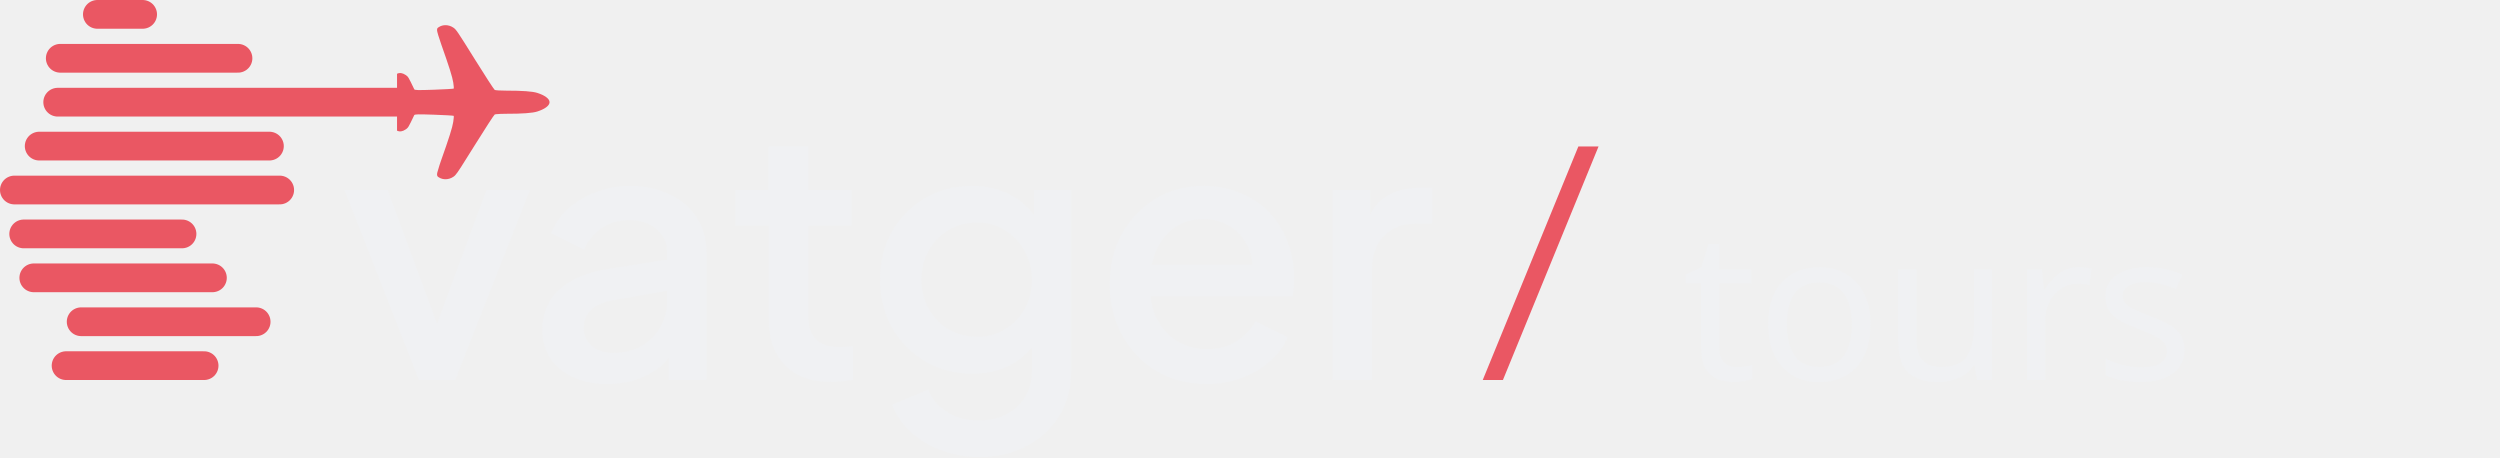
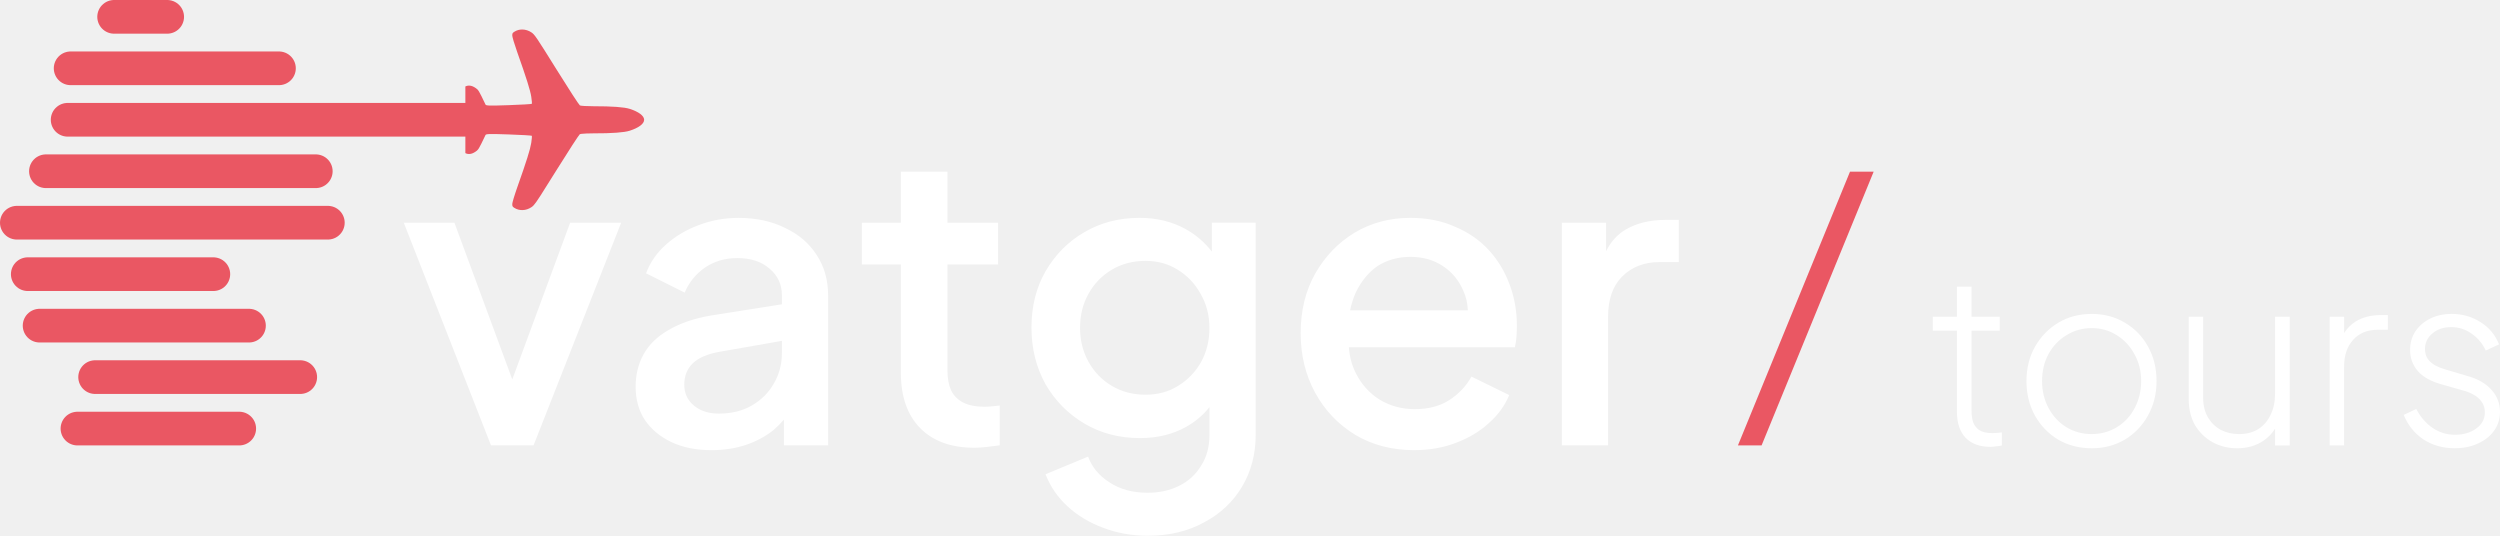
- <svg xmlns="http://www.w3.org/2000/svg" width="200.069mm" height="36.58mm" viewBox="0 0 200.069 36.58" version="1.1" id="svg1" xml:space="preserve">
+ <svg xmlns="http://www.w3.org/2000/svg" width="170.692mm" height="36.58mm" viewBox="0 0 170.692 36.58" version="1.1" id="svg1" xml:space="preserve">
  <defs id="defs1">
-     <style>
-        @font-face {
-          font-family: Vatger;
-          src: url("../fonts/Vatger-Regular.woff2") format("woff2");
-          font-weight: 400;
-        }
-        #text662 { display: none; }
-      </style>
+     <linearGradient id="swatch41">
+       <stop style="stop-color:#ffbf00;stop-opacity:1;" offset="0" id="stop41" />
+     </linearGradient>
+     <linearGradient id="swatch23">
+       <stop style="stop-color:#ffbf00;stop-opacity:1;" offset="0" id="stop23" />
+     </linearGradient>
+     <linearGradient id="swatch22">
+       <stop style="stop-color:#ea5763;stop-opacity:1;" offset="0" id="stop22" />
+     </linearGradient>
+     <linearGradient id="swatch20">
+       <stop style="stop-color:#f4f4f5;stop-opacity:1;" offset="0" id="stop20" />
+     </linearGradient>
+     <linearGradient id="swatch19">
+       <stop style="stop-color:#f4f4f5;stop-opacity:1;" offset="0" id="stop19" />
+     </linearGradient>
+     <linearGradient id="swatch18">
+       <stop style="stop-color:#f4f4f5;stop-opacity:1;" offset="0" id="stop18" />
+     </linearGradient>
+     <linearGradient id="swatch17">
+       <stop style="stop-color:#f4f4f5;stop-opacity:1;" offset="0" id="stop17" />
+     </linearGradient>
+     <linearGradient id="swatch16">
+       <stop style="stop-color:#f4f4f5;stop-opacity:1;" offset="0" id="stop16" />
+     </linearGradient>
+     <linearGradient id="swatch15">
+       <stop style="stop-color:#f4f4f5;stop-opacity:1;" offset="0" id="stop15" />
+     </linearGradient>
+     <linearGradient id="swatch14">
+       <stop style="stop-color:#f4f4f5;stop-opacity:1;" offset="0" id="stop14" />
+     </linearGradient>
+     <linearGradient id="swatch13">
+       <stop style="stop-color:#ea5763;stop-opacity:1;" offset="0" id="stop13" />
+     </linearGradient>
+     <linearGradient id="swatch12">
+       <stop style="stop-color:#f4f4f5;stop-opacity:1;" offset="0" id="stop12" />
+     </linearGradient>
+     <linearGradient id="swatch11">
+       <stop style="stop-color:#f4f4f5;stop-opacity:1;" offset="0" id="stop11" />
+     </linearGradient>
+     <linearGradient id="swatch10">
+       <stop style="stop-color:#f4f4f5;stop-opacity:1;" offset="0" id="stop10" />
+     </linearGradient>
+     <linearGradient id="swatch9">
+       <stop style="stop-color:#f4f4f5;stop-opacity:1;" offset="0" id="stop9" />
+     </linearGradient>
+     <linearGradient id="swatch8">
+       <stop style="stop-color:#f4f4f5;stop-opacity:1;" offset="0" id="stop8" />
+     </linearGradient>
+     <linearGradient id="swatch7">
+       <stop style="stop-color:#f4f4f5;stop-opacity:1;" offset="0" id="stop7" />
+     </linearGradient>
+     <linearGradient id="swatch6">
+       <stop style="stop-color:#f4f4f5;stop-opacity:1;" offset="0" id="stop6" />
+     </linearGradient>
+     <linearGradient id="swatch5">
+       <stop style="stop-color:#f4f4f5;stop-opacity:1;" offset="0" id="stop5" />
+     </linearGradient>
+     <linearGradient id="swatch4">
+       <stop style="stop-color:#f4f4f5;stop-opacity:1;" offset="0" id="stop4" />
+     </linearGradient>
+     <linearGradient id="swatch3">
+       <stop style="stop-color:#ea5763;stop-opacity:1;" offset="0" id="stop3" />
+     </linearGradient>
+     <linearGradient id="swatch2">
+       <stop style="stop-color:#f4f4f5;stop-opacity:1;" offset="0" id="stop2" />
+     </linearGradient>
+     <linearGradient id="swatch1">
+       <stop style="stop-color:#f4f4f5;stop-opacity:1;" offset="0" id="stop1" />
+     </linearGradient>
  </defs>
-   <g id="layer1" style="display:inline" transform="translate(-441.5266,-269.5036)">
-     <g id="g617" transform="translate(831.2106,155.2287)" style="display:inline">
-       <path style="display:inline;fill:none;fill-opacity:1;stroke:#ea5763;stroke-width:2.3;stroke-linecap:round;stroke-dasharray:none;stroke-opacity:1" d="m -383.189,140.023 h 14.004" id="path651" />
-       <path style="display:inline;fill:none;fill-opacity:1;stroke:#ea5763;stroke-width:2.3;stroke-linecap:round;stroke-dasharray:none;stroke-opacity:1" d="m -386.98,136.509 h 14.295" id="path652" />
-       <path style="display:inline;fill:none;fill-opacity:1;stroke:#ea5763;stroke-width:2.3;stroke-linecap:round;stroke-dasharray:none;stroke-opacity:1" d="m -387.788,132.995 h 12.67" id="path653" />
-       <path style="display:inline;fill:none;fill-opacity:1;stroke:#ea5763;stroke-width:2.3;stroke-linecap:round;stroke-dasharray:none;stroke-opacity:1" d="m -388.534,129.481 h 21.234" id="path654" />
-       <path style="display:inline;fill:none;fill-opacity:1;stroke:#ea5763;stroke-width:2.3;stroke-linecap:round;stroke-dasharray:none;stroke-opacity:1" d="m -386.548,125.967 h 18.425" id="path655" />
-       <path style="display:inline;fill:none;fill-opacity:1;stroke:#ea5763;stroke-width:2.3;stroke-linecap:round;stroke-dasharray:none;stroke-opacity:1" d="m -385.066,122.453 27.293,-2e-5" id="path656" />
-       <path style="display:inline;fill:none;fill-opacity:1;stroke:#ea5763;stroke-width:2.3;stroke-linecap:round;stroke-dasharray:none;stroke-opacity:1" d="m -384.861,118.939 h 14.223" id="path657" />
-       <path id="path658" style="display:inline;fill:#ea5763;fill-opacity:1;stroke-width:0.046" d="m -345.704,122.446 v 0 c -0.007,-0.267 -0.375,-0.543 -0.989,-0.739 -0.375,-0.119 -1.204,-0.179 -2.46,-0.178 -0.46,0 -0.882,-0.025 -0.938,-0.056 -0.056,-0.031 -0.772,-1.132 -1.589,-2.445 -1.41,-2.264 -1.499,-2.396 -1.731,-2.548 -0.366,-0.24 -0.821,-0.254 -1.155,-0.037 -0.129,0.084 -0.14,0.105 -0.142,0.261 0,0.093 0.149,0.593 0.332,1.111 0.641,1.809 0.895,2.616 0.964,3.061 0.038,0.247 0.056,0.466 0.039,0.487 -0.017,0.021 -0.725,0.062 -1.573,0.092 -1.316,0.045 -1.549,0.04 -1.587,-0.038 -0.476,-0.995 -0.478,-0.997 -0.693,-1.144 -0.244,-0.166 -0.48,-0.198 -0.685,-0.093 l 0.002,2.275 -0.002,2.275 c 0.206,0.105 0.442,0.073 0.685,-0.093 0.081,-0.055 0.131,-0.09 0.188,-0.165 0.019,-0.025 0.039,-0.054 0.06,-0.09 0.087,-0.143 0.206,-0.393 0.444,-0.89 0.005,-0.01 0.012,-0.018 0.025,-0.026 0.012,-0.006 0.03,-0.015 0.054,-0.019 0.048,-0.011 0.122,-0.017 0.235,-0.02 0.228,-0.005 0.615,0.005 1.273,0.027 0.849,0.029 1.557,0.071 1.573,0.092 0.017,0.021 0,0.24 -0.039,0.487 -0.017,0.111 -0.046,0.245 -0.089,0.412 -0.044,0.166 -0.102,0.365 -0.178,0.607 -0.152,0.484 -0.376,1.138 -0.697,2.042 -0.046,0.13 -0.09,0.258 -0.129,0.379 -0.08,0.242 -0.143,0.456 -0.177,0.592 -0.017,0.068 -0.026,0.117 -0.026,0.14 0,0.098 0.009,0.142 0.044,0.182 0.007,0.006 0.012,0.016 0.021,0.025 0.019,0.016 0.044,0.033 0.076,0.054 0.167,0.109 0.365,0.159 0.566,0.153 0.101,-0.004 0.202,-0.02 0.302,-0.052 0.099,-0.032 0.196,-0.078 0.288,-0.138 0.029,-0.019 0.056,-0.038 0.083,-0.06 0.028,-0.023 0.056,-0.049 0.087,-0.084 0.189,-0.207 0.504,-0.706 1.561,-2.404 0.818,-1.313 1.533,-2.414 1.589,-2.445 0.014,-0.006 0.051,-0.015 0.106,-0.022 0.164,-0.02 0.488,-0.034 0.833,-0.034 0.314,0 0.601,-0.005 0.861,-0.01 0.26,-0.006 0.493,-0.018 0.699,-0.034 0.206,-0.015 0.384,-0.034 0.534,-0.056 0.15,-0.023 0.272,-0.049 0.366,-0.079 0.077,-0.025 0.151,-0.051 0.22,-0.078 0.025,-0.01 0.046,-0.02 0.07,-0.03 0.043,-0.018 0.086,-0.035 0.125,-0.054 0.032,-0.015 0.06,-0.032 0.089,-0.047 0.026,-0.015 0.055,-0.028 0.079,-0.042 0.032,-0.019 0.059,-0.038 0.087,-0.057 0.018,-0.011 0.038,-0.024 0.054,-0.036 0.027,-0.021 0.049,-0.041 0.072,-0.062 0.013,-0.011 0.028,-0.023 0.04,-0.035 0.022,-0.022 0.039,-0.045 0.056,-0.067 0.008,-0.01 0.019,-0.021 0.026,-0.032 0.022,-0.032 0.039,-0.065 0.05,-0.097 0.012,-0.034 0.018,-0.067 0.019,-0.1 0,0 0,0 0,0 v 0 -0.006 -0.006 z" />
-       <path style="display:inline;fill:none;fill-opacity:1;stroke:#ea5763;stroke-width:2.3;stroke-linecap:round;stroke-linejoin:miter;stroke-dasharray:none;stroke-opacity:1" d="m -381.892,115.425 h 3.623" id="path659" />
-       <path style="display:inline;fill:none;fill-opacity:1;stroke:#ea5763;stroke-width:2.3;stroke-linecap:round;stroke-dasharray:none;stroke-opacity:1" d="m -384.396,143.537 h 11.046" id="path660" />
-       <path style="font-weight:300;font-size:22.649px;line-height:0.9;font-family:Vatger;-inkscape-font-specification:'Vatger Light';letter-spacing:0px;fill:#ea5763;stroke-width:0.154;stroke-miterlimit:4.7;paint-order:fill markers stroke" d="m -271.034,144.682 7.653,-18.69 h 1.615 l -7.653,18.69 z" id="text661" transform="scale(0.9999644,1.000036)" aria-label="/" />
-       <path d="m -356.174,144.676 -5.954,-15.2 h 3.457 l 3.951,10.7 3.951,-10.7 h 3.484 l -5.981,15.2 z m 15.035,0.329 q -1.536,0 -2.716,-0.549 -1.152,-0.549 -1.811,-1.509 -0.631,-0.96 -0.631,-2.277 0,-1.235 0.549,-2.222 0.549,-0.988 1.701,-1.646 1.152,-0.686 2.881,-0.988 l 4.856,-0.768 v -0.604 q 0,-1.125 -0.851,-1.838 -0.823,-0.713 -2.195,-0.713 -1.262,0 -2.222,0.658 -0.933,0.658 -1.372,1.701 l -2.634,-1.317 q 0.412,-1.125 1.372,-1.975 0.96,-0.851 2.222,-1.317 1.29,-0.494 2.716,-0.494 1.811,0 3.183,0.686 1.399,0.658 2.168,1.866 0.768,1.18 0.768,2.744 v 10.234 h -3.018 v -1.756 q -0.329,0.384 -0.713,0.713 -0.823,0.658 -1.893,1.015 -1.07,0.357 -2.36,0.357 z m 4.829,-7.463 -4.225,0.741 q -1.262,0.219 -1.866,0.796 -0.576,0.576 -0.576,1.454 0,0.878 0.658,1.427 0.658,0.549 1.701,0.549 1.29,0 2.25,-0.549 0.988,-0.576 1.509,-1.509 0.549,-0.933 0.549,-2.085 z m 5.46,-8.066 h 2.661 v -3.484 h 3.183 v 3.484 h 3.457 v 2.853 h -3.457 v 7.243 q 0,0.796 0.247,1.344 0.247,0.521 0.796,0.823 0.576,0.302 1.482,0.302 0.219,0 0.494,-0.027 0.274,-0.027 0.549,-0.055 v 2.716 q -0.384,0.055 -0.878,0.11 -0.466,0.055 -0.851,0.055 -2.387,0 -3.704,-1.344 -1.317,-1.344 -1.317,-3.786 v -7.38 h -2.661 v -2.853 z m 19.37,11.743 q 1.262,0 2.222,-0.604 0.988,-0.604 1.564,-1.619 0.576,-1.043 0.576,-2.332 0,-1.29 -0.604,-2.332 -0.576,-1.043 -1.564,-1.646 -0.96,-0.604 -2.195,-0.604 -1.29,0 -2.305,0.604 -1.015,0.604 -1.591,1.646 -0.576,1.015 -0.576,2.332 0,1.262 0.576,2.305 0.576,1.043 1.591,1.646 1.015,0.604 2.305,0.604 z m 0.165,9.63 q -1.646,0 -3.073,-0.549 -1.399,-0.521 -2.414,-1.454 -1.015,-0.933 -1.509,-2.195 l 2.908,-1.207 q 0.384,1.07 1.454,1.756 1.07,0.713 2.607,0.713 1.207,0 2.14,-0.466 0.96,-0.466 1.509,-1.372 0.576,-0.878 0.576,-2.113 v -1.893 q -0.658,0.823 -1.591,1.344 -1.372,0.768 -3.155,0.768 -2.113,0 -3.786,-0.988 -1.674,-0.988 -2.661,-2.689 -0.96,-1.729 -0.96,-3.869 0,-2.168 0.96,-3.841 0.988,-1.701 2.634,-2.661 1.674,-0.988 3.786,-0.988 1.729,0 3.1,0.741 1.07,0.576 1.838,1.564 v -1.975 h 2.991 v 14.487 q 0,1.975 -0.933,3.539 -0.933,1.564 -2.607,2.442 -1.646,0.905 -3.814,0.905 z m 18.191,-5.844 q -2.277,0 -4.033,-1.043 -1.756,-1.07 -2.744,-2.881 -0.988,-1.811 -0.988,-4.061 0,-2.305 0.988,-4.061 1.015,-1.783 2.689,-2.799 1.701,-1.015 3.814,-1.015 1.701,0 3.045,0.604 1.372,0.576 2.305,1.591 0.933,1.015 1.427,2.36 0.494,1.317 0.494,2.799 0,0.357 -0.027,0.768 -0.027,0.384 -0.11,0.713 h -11.331 q 0.055,0.933 0.466,1.756 0.576,1.152 1.619,1.811 1.07,0.658 2.414,0.658 1.372,0 2.332,-0.604 0.988,-0.631 1.536,-1.619 l 2.579,1.262 q -0.439,1.07 -1.399,1.921 -0.933,0.851 -2.25,1.344 -1.29,0.494 -2.826,0.494 z m 3.649,-9.548 q -0.027,-0.713 -0.302,-1.317 -0.466,-1.097 -1.399,-1.701 -0.933,-0.631 -2.222,-0.631 -1.262,0 -2.25,0.631 -0.933,0.658 -1.482,1.811 -0.247,0.549 -0.384,1.207 z m 6.42,9.219 v -15.2 h 3.018 v 1.948 q 0.494,-0.988 1.344,-1.482 1.125,-0.658 2.716,-0.658 h 0.905 v 2.881 h -1.317 q -1.564,0 -2.552,0.988 -0.96,0.96 -0.96,2.771 v 8.752 z" id="text660" style="font-weight:600;font-size:28.095px;line-height:0.9;font-family:Vatger;-inkscape-font-specification:'Vatger Semi-Bold';letter-spacing:0px;fill:#f0f1f3;fill-opacity:1;stroke-width:0.191;stroke-miterlimit:4.7;paint-order:fill markers stroke" transform="scale(0.9999644,1.000036)" aria-label="vatger" />
-       <path style="font-weight:300;font-size:16.538px;line-height:0.9;font-family:Vatger;-inkscape-font-specification:'Vatger Light';letter-spacing:0px;fill:#f0f1f3;fill-opacity:1;stroke-width:0.112;stroke-miterlimit:4.7;paint-order:fill markers stroke" d="m -255.064,143.422 q 0.759,0.468 1.696,0.468 0.937,0 1.68,-0.468 0.759,-0.485 1.179,-1.292 0.436,-0.824 0.436,-1.841 0,-1.017 -0.436,-1.825 -0.42,-0.824 -1.163,-1.292 -0.743,-0.485 -1.696,-0.485 -0.937,0 -1.696,0.485 -0.759,0.468 -1.211,1.276 -0.452,0.808 -0.452,1.841 0,1.017 0.452,1.841 0.452,0.808 1.211,1.292 z m 1.728,1.454 q -1.211,0 -2.148,-0.581 -0.791,-0.485 -1.26,-1.292 v 1.68 h -0.985 v -12.517 h 0.985 v 5.362 q 0.485,-0.759 1.276,-1.244 0.937,-0.581 2.132,-0.581 1.244,0 2.213,0.598 0.985,0.598 1.55,1.647 0.565,1.034 0.565,2.342 0,1.308 -0.565,2.358 -0.565,1.034 -1.55,1.631 -0.969,0.598 -2.213,0.598 z m 6.702,-0.194 v -8.786 h 0.985 v 1.114 q 0.291,-0.468 0.791,-0.791 0.694,-0.42 1.631,-0.436 h 0.565 v 1.001 h -0.678 q -1.082,0 -1.696,0.694 -0.614,0.678 -0.614,1.825 v 5.378 z m 8.124,0.194 q -0.824,0 -1.47,-0.307 -0.646,-0.323 -1.034,-0.872 -0.388,-0.565 -0.388,-1.292 0,-0.646 0.275,-1.211 0.291,-0.565 0.921,-0.969 0.63,-0.404 1.647,-0.565 l 3.279,-0.549 v -0.501 q 0,-0.872 -0.63,-1.421 -0.614,-0.549 -1.631,-0.549 -0.824,0 -1.486,0.42 -0.662,0.42 -1.017,1.066 l -0.888,-0.468 q 0.242,-0.533 0.759,-0.969 0.517,-0.452 1.195,-0.711 0.678,-0.275 1.437,-0.275 0.953,0 1.696,0.371 0.743,0.371 1.147,1.034 0.42,0.646 0.42,1.502 v 6.073 h -1.001 v -1.486 q -0.21,0.371 -0.581,0.694 -0.501,0.436 -1.179,0.711 -0.662,0.275 -1.47,0.275 z m 3.23,-4.845 -3.02,0.501 q -1.131,0.178 -1.599,0.678 -0.452,0.501 -0.452,1.163 0,0.711 0.533,1.163 0.549,0.436 1.373,0.436 0.953,0 1.664,-0.436 0.711,-0.436 1.098,-1.147 0.404,-0.727 0.404,-1.599 z m 3.715,4.651 v -8.786 h 0.985 v 1.179 q 0.307,-0.501 0.824,-0.856 0.775,-0.517 1.793,-0.517 0.904,0 1.647,0.42 0.759,0.404 1.195,1.147 0.452,0.727 0.452,1.68 v 5.733 h -0.985 v -5.459 q 0,-0.791 -0.323,-1.357 -0.307,-0.581 -0.872,-0.888 -0.549,-0.307 -1.26,-0.307 -0.743,0 -1.308,0.355 -0.565,0.339 -0.872,0.953 -0.291,0.614 -0.291,1.405 v 5.297 z m 13.437,-0.791 q 0.953,0 1.696,-0.468 0.759,-0.485 1.211,-1.292 0.452,-0.824 0.452,-1.841 0,-1.017 -0.452,-1.825 -0.452,-0.824 -1.211,-1.292 -0.743,-0.485 -1.696,-0.485 -0.937,0 -1.696,0.485 -0.743,0.468 -1.179,1.276 -0.42,0.808 -0.42,1.841 0,1.017 0.42,1.841 0.436,0.808 1.179,1.292 0.759,0.468 1.696,0.468 z m 2.132,0.404 q -0.937,0.581 -2.164,0.581 -1.227,0 -2.213,-0.598 -0.985,-0.598 -1.55,-1.631 -0.565,-1.05 -0.565,-2.358 0,-1.308 0.565,-2.342 0.565,-1.05 1.55,-1.647 0.985,-0.598 2.213,-0.598 1.211,0 2.148,0.581 0.791,0.485 1.26,1.227 v -5.346 h 0.985 v 12.517 h -0.985 v -1.696 q -0.436,0.791 -1.244,1.308 z m 4.974,-10.11 v -1.825 h 0.985 v 1.825 z m 0,10.498 v -8.786 h 0.985 v 8.786 z m 3.715,0 v -8.786 h 0.985 v 1.179 q 0.307,-0.501 0.824,-0.856 0.775,-0.517 1.793,-0.517 0.904,0 1.647,0.42 0.759,0.404 1.195,1.147 0.452,0.727 0.452,1.68 v 5.733 h -0.985 v -5.459 q 0,-0.791 -0.323,-1.357 -0.307,-0.581 -0.872,-0.888 -0.549,-0.307 -1.26,-0.307 -0.743,0 -1.308,0.355 -0.565,0.339 -0.872,0.953 -0.291,0.614 -0.291,1.405 v 5.297 z m 13.405,-1.131 q 0.921,0 1.647,-0.452 0.743,-0.468 1.163,-1.244 0.436,-0.791 0.436,-1.744 0,-0.937 -0.436,-1.712 -0.42,-0.775 -1.163,-1.244 -0.727,-0.468 -1.647,-0.468 -0.937,0 -1.696,0.468 -0.743,0.468 -1.163,1.244 -0.404,0.775 -0.404,1.712 0,0.937 0.404,1.728 0.42,0.791 1.163,1.26 0.743,0.452 1.696,0.452 z m 0.145,4.764 q -0.872,0 -1.615,-0.291 -0.743,-0.275 -1.292,-0.759 -0.549,-0.468 -0.872,-1.082 l 0.904,-0.485 q 0.371,0.711 1.098,1.179 0.727,0.468 1.76,0.468 0.824,0 1.534,-0.323 0.711,-0.323 1.163,-1.001 0.468,-0.662 0.468,-1.664 v -1.664 q -0.452,0.791 -1.227,1.276 -0.937,0.581 -2.1,0.581 -1.227,0 -2.213,-0.598 -0.969,-0.598 -1.534,-1.599 -0.549,-1.017 -0.549,-2.245 0,-1.227 0.549,-2.213 0.565,-1.001 1.534,-1.599 0.969,-0.598 2.213,-0.598 1.163,0 2.083,0.581 0.775,0.485 1.244,1.211 v -1.599 h 0.985 v 8.463 q 0,1.147 -0.533,2.035 -0.533,0.904 -1.47,1.405 -0.921,0.517 -2.132,0.517 z" id="text662" transform="scale(0.9999644,1.000036)" aria-label="branding" />
-       <text x="-255.064" y="144.682" style="font-weight:400;font-size:16.538px;line-height:0.9;font-family:Vatger;letter-spacing:0px;fill:#f0f1f3" aria-label="tours">tours</text>
+   <g id="layer1" style="display:inline" transform="translate(-441.5266,-321.4066)">
+     <g id="g12" transform="translate(831.2106,366.4815)" style="display:inline">
+       <path style="display:inline;fill:none;fill-opacity:1;stroke:#ea5763;stroke-width:2.3;stroke-linecap:round;stroke-dasharray:none;stroke-opacity:1" d="m -383.189,-19.327 h 14.004" id="path1" />
+       <path style="display:inline;fill:none;fill-opacity:1;stroke:#ea5763;stroke-width:2.3;stroke-linecap:round;stroke-dasharray:none;stroke-opacity:1" d="m -386.98,-22.841 h 14.295" id="path2" />
+       <path style="display:inline;fill:none;fill-opacity:1;stroke:#ea5763;stroke-width:2.3;stroke-linecap:round;stroke-dasharray:none;stroke-opacity:1" d="m -387.788,-26.355 h 12.67" id="path3" />
+       <path style="display:inline;fill:none;fill-opacity:1;stroke:#ea5763;stroke-width:2.3;stroke-linecap:round;stroke-dasharray:none;stroke-opacity:1" d="m -388.534,-29.869 h 21.234" id="path4" />
+       <path style="display:inline;fill:none;fill-opacity:1;stroke:#ea5763;stroke-width:2.3;stroke-linecap:round;stroke-dasharray:none;stroke-opacity:1" d="m -386.548,-33.383 h 18.425" id="path5" />
+       <path style="display:inline;fill:none;fill-opacity:1;stroke:#ea5763;stroke-width:2.3;stroke-linecap:round;stroke-dasharray:none;stroke-opacity:1" d="m -385.066,-36.897 27.293,-2e-5" id="path6" />
+       <path style="display:inline;fill:none;fill-opacity:1;stroke:#ea5763;stroke-width:2.3;stroke-linecap:round;stroke-dasharray:none;stroke-opacity:1" d="m -384.861,-40.411 h 14.223" id="path7" />
+       <path id="path8" style="display:inline;fill:#ea5763;fill-opacity:1;stroke-width:0.046" d="m -345.704,-36.904 v 0 c -0.007,-0.267 -0.375,-0.543 -0.989,-0.739 -0.375,-0.119 -1.204,-0.179 -2.46,-0.178 -0.46,0 -0.882,-0.025 -0.938,-0.056 -0.056,-0.031 -0.772,-1.132 -1.589,-2.445 -1.41,-2.264 -1.499,-2.396 -1.731,-2.548 -0.366,-0.24 -0.821,-0.254 -1.155,-0.037 -0.129,0.084 -0.14,0.105 -0.142,0.261 0,0.093 0.149,0.593 0.332,1.111 0.641,1.809 0.895,2.616 0.964,3.061 0.038,0.247 0.056,0.466 0.039,0.487 -0.017,0.021 -0.725,0.062 -1.573,0.092 -1.316,0.045 -1.549,0.04 -1.587,-0.038 -0.476,-0.995 -0.478,-0.997 -0.693,-1.144 -0.244,-0.166 -0.48,-0.198 -0.685,-0.093 l 0.002,2.275 -0.002,2.275 c 0.206,0.105 0.442,0.073 0.685,-0.093 0.081,-0.055 0.131,-0.09 0.188,-0.165 0.019,-0.025 0.039,-0.054 0.06,-0.09 0.087,-0.143 0.206,-0.393 0.444,-0.89 0.005,-0.01 0.012,-0.018 0.025,-0.026 0.012,-0.006 0.03,-0.015 0.054,-0.019 0.048,-0.011 0.122,-0.017 0.235,-0.02 0.228,-0.005 0.615,0.005 1.273,0.027 0.849,0.029 1.557,0.071 1.573,0.092 0.017,0.021 0,0.24 -0.039,0.487 -0.017,0.111 -0.046,0.245 -0.089,0.412 -0.044,0.166 -0.102,0.365 -0.178,0.607 -0.152,0.484 -0.376,1.138 -0.697,2.042 -0.046,0.13 -0.09,0.258 -0.129,0.379 -0.08,0.242 -0.143,0.456 -0.177,0.592 -0.017,0.068 -0.026,0.117 -0.026,0.14 0,0.098 0.009,0.142 0.044,0.182 0.007,0.006 0.012,0.016 0.021,0.025 0.019,0.016 0.044,0.033 0.076,0.054 0.167,0.109 0.365,0.159 0.566,0.153 0.101,-0.004 0.202,-0.02 0.302,-0.052 0.099,-0.032 0.196,-0.078 0.288,-0.138 0.029,-0.019 0.056,-0.038 0.083,-0.06 0.028,-0.023 0.056,-0.049 0.087,-0.084 0.189,-0.207 0.504,-0.706 1.561,-2.404 0.818,-1.313 1.533,-2.414 1.589,-2.445 0.014,-0.006 0.051,-0.015 0.106,-0.022 0.164,-0.02 0.488,-0.034 0.833,-0.034 0.314,0 0.601,-0.005 0.861,-0.01 0.26,-0.006 0.493,-0.018 0.699,-0.034 0.206,-0.015 0.384,-0.034 0.534,-0.056 0.15,-0.023 0.272,-0.049 0.366,-0.079 0.077,-0.025 0.151,-0.051 0.22,-0.078 0.025,-0.01 0.046,-0.02 0.07,-0.03 0.043,-0.018 0.086,-0.035 0.125,-0.054 0.032,-0.015 0.06,-0.032 0.089,-0.047 0.026,-0.015 0.055,-0.028 0.079,-0.042 0.032,-0.019 0.059,-0.038 0.087,-0.057 0.018,-0.011 0.038,-0.024 0.054,-0.036 0.027,-0.021 0.049,-0.041 0.072,-0.062 0.013,-0.011 0.028,-0.023 0.04,-0.035 0.022,-0.022 0.039,-0.045 0.056,-0.067 0.008,-0.01 0.019,-0.021 0.026,-0.032 0.022,-0.032 0.039,-0.065 0.05,-0.097 0.012,-0.034 0.018,-0.067 0.019,-0.1 0,0 0,0 0,0 v 0 -0.006 -0.006 z" />
+       <path style="display:inline;fill:none;fill-opacity:1;stroke:#ea5763;stroke-width:2.3;stroke-linecap:round;stroke-linejoin:miter;stroke-dasharray:none;stroke-opacity:1" d="m -381.892,-43.925 h 3.623" id="path9" />
+       <path style="display:inline;fill:none;fill-opacity:1;stroke:#ea5763;stroke-width:2.3;stroke-linecap:round;stroke-dasharray:none;stroke-opacity:1" d="m -384.396,-15.813 h 11.046" id="path10" />
+       <path d="m -356.174,-14.668 -5.954,-15.2 h 3.457 l 3.951,10.7 3.951,-10.7 h 3.484 l -5.981,15.2 z m 15.035,0.329 q -1.536,0 -2.716,-0.549 -1.152,-0.549 -1.811,-1.509 -0.631,-0.96 -0.631,-2.277 0,-1.235 0.549,-2.222 0.549,-0.988 1.701,-1.646 1.152,-0.686 2.881,-0.988 l 4.856,-0.768 v -0.604 q 0,-1.125 -0.851,-1.838 -0.823,-0.713 -2.195,-0.713 -1.262,0 -2.222,0.658 -0.933,0.658 -1.372,1.701 l -2.634,-1.317 q 0.412,-1.125 1.372,-1.975 0.96,-0.851 2.222,-1.317 1.29,-0.494 2.716,-0.494 1.811,0 3.183,0.686 1.399,0.658 2.168,1.866 0.768,1.18 0.768,2.744 v 10.234 h -3.018 v -1.756 q -0.329,0.384 -0.713,0.713 -0.823,0.658 -1.893,1.015 -1.07,0.357 -2.36,0.357 z m 4.829,-7.463 -4.225,0.741 q -1.262,0.219 -1.866,0.796 -0.576,0.576 -0.576,1.454 0,0.878 0.658,1.427 0.658,0.549 1.701,0.549 1.29,0 2.25,-0.549 0.988,-0.576 1.509,-1.509 0.549,-0.933 0.549,-2.085 z m 5.46,-8.066 h 2.661 v -3.484 h 3.183 v 3.484 h 3.457 v 2.853 h -3.457 v 7.243 q 0,0.796 0.247,1.344 0.247,0.521 0.796,0.823 0.576,0.302 1.482,0.302 0.219,0 0.494,-0.027 0.274,-0.027 0.549,-0.055 v 2.716 q -0.384,0.055 -0.878,0.11 -0.466,0.055 -0.851,0.055 -2.387,0 -3.704,-1.344 -1.317,-1.344 -1.317,-3.786 v -7.381 h -2.661 v -2.853 z m 19.37,11.743 q 1.262,0 2.222,-0.604 0.988,-0.604 1.564,-1.619 0.576,-1.043 0.576,-2.332 0,-1.29 -0.604,-2.332 -0.576,-1.043 -1.564,-1.646 -0.96,-0.604 -2.195,-0.604 -1.29,0 -2.305,0.604 -1.015,0.604 -1.591,1.646 -0.576,1.015 -0.576,2.332 0,1.262 0.576,2.305 0.576,1.043 1.591,1.646 1.015,0.604 2.305,0.604 z m 0.165,9.63 q -1.646,0 -3.073,-0.549 -1.399,-0.521 -2.414,-1.454 -1.015,-0.933 -1.509,-2.195 l 2.908,-1.207 q 0.384,1.07 1.454,1.756 1.07,0.713 2.607,0.713 1.207,0 2.14,-0.466 0.96,-0.466 1.509,-1.372 0.576,-0.878 0.576,-2.113 v -1.893 q -0.658,0.823 -1.591,1.344 -1.372,0.768 -3.155,0.768 -2.113,0 -3.786,-0.988 -1.674,-0.988 -2.661,-2.689 -0.96,-1.729 -0.96,-3.869 0,-2.168 0.96,-3.841 0.988,-1.701 2.634,-2.661 1.674,-0.988 3.786,-0.988 1.729,0 3.1,0.741 1.07,0.576 1.838,1.564 v -1.975 h 2.991 v 14.487 q 0,1.975 -0.933,3.539 -0.933,1.564 -2.607,2.442 -1.646,0.905 -3.814,0.905 z m 18.191,-5.844 q -2.277,0 -4.033,-1.043 -1.756,-1.07 -2.744,-2.881 -0.988,-1.811 -0.988,-4.061 0,-2.305 0.988,-4.061 1.015,-1.783 2.689,-2.799 1.701,-1.015 3.814,-1.015 1.701,0 3.045,0.604 1.372,0.576 2.305,1.591 0.933,1.015 1.427,2.36 0.494,1.317 0.494,2.799 0,0.357 -0.027,0.768 -0.027,0.384 -0.11,0.713 h -11.331 q 0.055,0.933 0.466,1.756 0.576,1.152 1.619,1.811 1.07,0.658 2.414,0.658 1.372,0 2.332,-0.604 0.988,-0.631 1.536,-1.619 l 2.579,1.262 q -0.439,1.07 -1.399,1.921 -0.933,0.851 -2.25,1.344 -1.29,0.494 -2.826,0.494 z m 3.649,-9.548 q -0.027,-0.713 -0.302,-1.317 -0.466,-1.097 -1.399,-1.701 -0.933,-0.631 -2.222,-0.631 -1.262,0 -2.25,0.631 -0.933,0.658 -1.482,1.811 -0.247,0.549 -0.384,1.207 z m 6.42,9.219 v -15.2 h 3.018 v 1.948 q 0.494,-0.988 1.344,-1.482 1.125,-0.658 2.716,-0.658 h 0.905 v 2.881 h -1.317 q -1.564,0 -2.552,0.988 -0.96,0.96 -0.96,2.771 v 8.752 z" id="text10" style="font-weight:600;font-size:28.095px;line-height:0.9;font-family:Vatger;-inkscape-font-specification:'Vatger Semi-Bold';letter-spacing:0px;fill:#ffffff;stroke-width:0.191;stroke-miterlimit:4.7;paint-order:fill markers stroke" transform="scale(0.9999644,1.000036)" aria-label="vatger" />
+       <path style="font-weight:300;font-size:22.649px;line-height:0.9;font-family:Vatger;-inkscape-font-specification:'Vatger Light';letter-spacing:0px;fill:#ea5763;stroke-width:0.154;stroke-miterlimit:4.7;paint-order:fill markers stroke" d="m -271.034,-14.662 7.653,-18.69 h 1.615 l -7.653,18.69 z" id="text11" transform="scale(0.9999644,1.000036)" aria-label="/" />
+       <path style="font-weight:300;font-size:16.538px;line-height:0.9;font-family:Vatger;-inkscape-font-specification:'Vatger Light';letter-spacing:0px;fill:#ffffff;stroke-width:0.112;stroke-miterlimit:4.7;paint-order:fill markers stroke" d="m -257.729,-23.448 h 1.647 v -2.051 h 1.001 v 2.051 h 1.922 v 0.953 h -1.922 v 5.507 q 0,0.371 0.097,0.711 0.113,0.339 0.42,0.565 0.323,0.21 0.921,0.21 0.129,0 0.323,-0.016 0.194,-0.016 0.307,-0.032 v 0.888 q -0.178,0.048 -0.42,0.065 -0.226,0.032 -0.355,0.032 -1.098,0 -1.696,-0.614 -0.598,-0.63 -0.598,-1.809 v -5.507 h -1.647 v -0.953 z m 10.853,8.011 q 0.937,0 1.712,-0.468 0.775,-0.468 1.211,-1.292 0.452,-0.84 0.452,-1.857 0,-1.017 -0.452,-1.825 -0.436,-0.824 -1.211,-1.308 -0.759,-0.485 -1.712,-0.485 -0.953,0 -1.728,0.485 -0.775,0.468 -1.227,1.292 -0.436,0.808 -0.436,1.841 0,1.017 0.452,1.857 0.452,0.824 1.211,1.292 0.775,0.468 1.728,0.468 z m 0,0.969 q -1.26,0 -2.277,-0.581 -1.001,-0.598 -1.599,-1.647 -0.581,-1.05 -0.581,-2.358 0,-1.308 0.581,-2.342 0.598,-1.05 1.599,-1.647 1.001,-0.598 2.277,-0.598 1.26,0 2.261,0.598 1.017,0.598 1.583,1.631 0.581,1.034 0.581,2.358 0,1.324 -0.598,2.374 -0.581,1.034 -1.583,1.631 -1.001,0.581 -2.245,0.581 z m 9.916,0 q -0.888,0 -1.647,-0.404 -0.759,-0.42 -1.211,-1.163 -0.436,-0.759 -0.436,-1.809 v -5.604 h 0.985 v 5.524 q 0,0.775 0.323,1.34 0.323,0.549 0.872,0.856 0.565,0.291 1.26,0.291 0.759,0 1.308,-0.339 0.549,-0.355 0.84,-0.969 0.307,-0.63 0.307,-1.421 v -5.281 h 1.001 v 8.786 h -1.001 v -1.147 q -0.291,0.485 -0.791,0.824 -0.759,0.517 -1.809,0.517 z m 6.331,-0.194 v -8.786 h 0.985 v 1.114 q 0.291,-0.468 0.791,-0.791 0.694,-0.42 1.631,-0.436 h 0.565 v 1.001 h -0.678 q -1.082,0 -1.696,0.694 -0.614,0.678 -0.614,1.825 v 5.378 z m 8.56,0.194 q -1.227,0 -2.148,-0.598 -0.921,-0.614 -1.357,-1.68 l 0.856,-0.404 q 0.42,0.808 1.114,1.292 0.694,0.468 1.534,0.468 0.856,0 1.437,-0.42 0.598,-0.42 0.598,-1.114 0,-0.436 -0.226,-0.727 -0.21,-0.307 -0.565,-0.485 -0.339,-0.194 -0.743,-0.291 l -1.357,-0.388 q -1.147,-0.307 -1.68,-0.921 -0.533,-0.614 -0.533,-1.437 0,-0.743 0.371,-1.292 0.388,-0.565 1.034,-0.872 0.646,-0.307 1.421,-0.307 1.098,0 1.987,0.565 0.888,0.565 1.26,1.518 l -0.904,0.42 q -0.355,-0.743 -0.985,-1.163 -0.614,-0.436 -1.373,-0.436 -0.791,0 -1.292,0.436 -0.501,0.42 -0.501,1.05 0,0.42 0.194,0.694 0.21,0.275 0.533,0.452 0.323,0.162 0.662,0.258 l 1.47,0.436 q 1.082,0.291 1.664,0.937 0.598,0.646 0.598,1.534 0,0.711 -0.404,1.276 -0.388,0.549 -1.098,0.872 -0.694,0.323 -1.567,0.323 z" id="text12" transform="scale(0.9999644,1.000036)" aria-label="tours" />
    </g>
  </g>
</svg>
